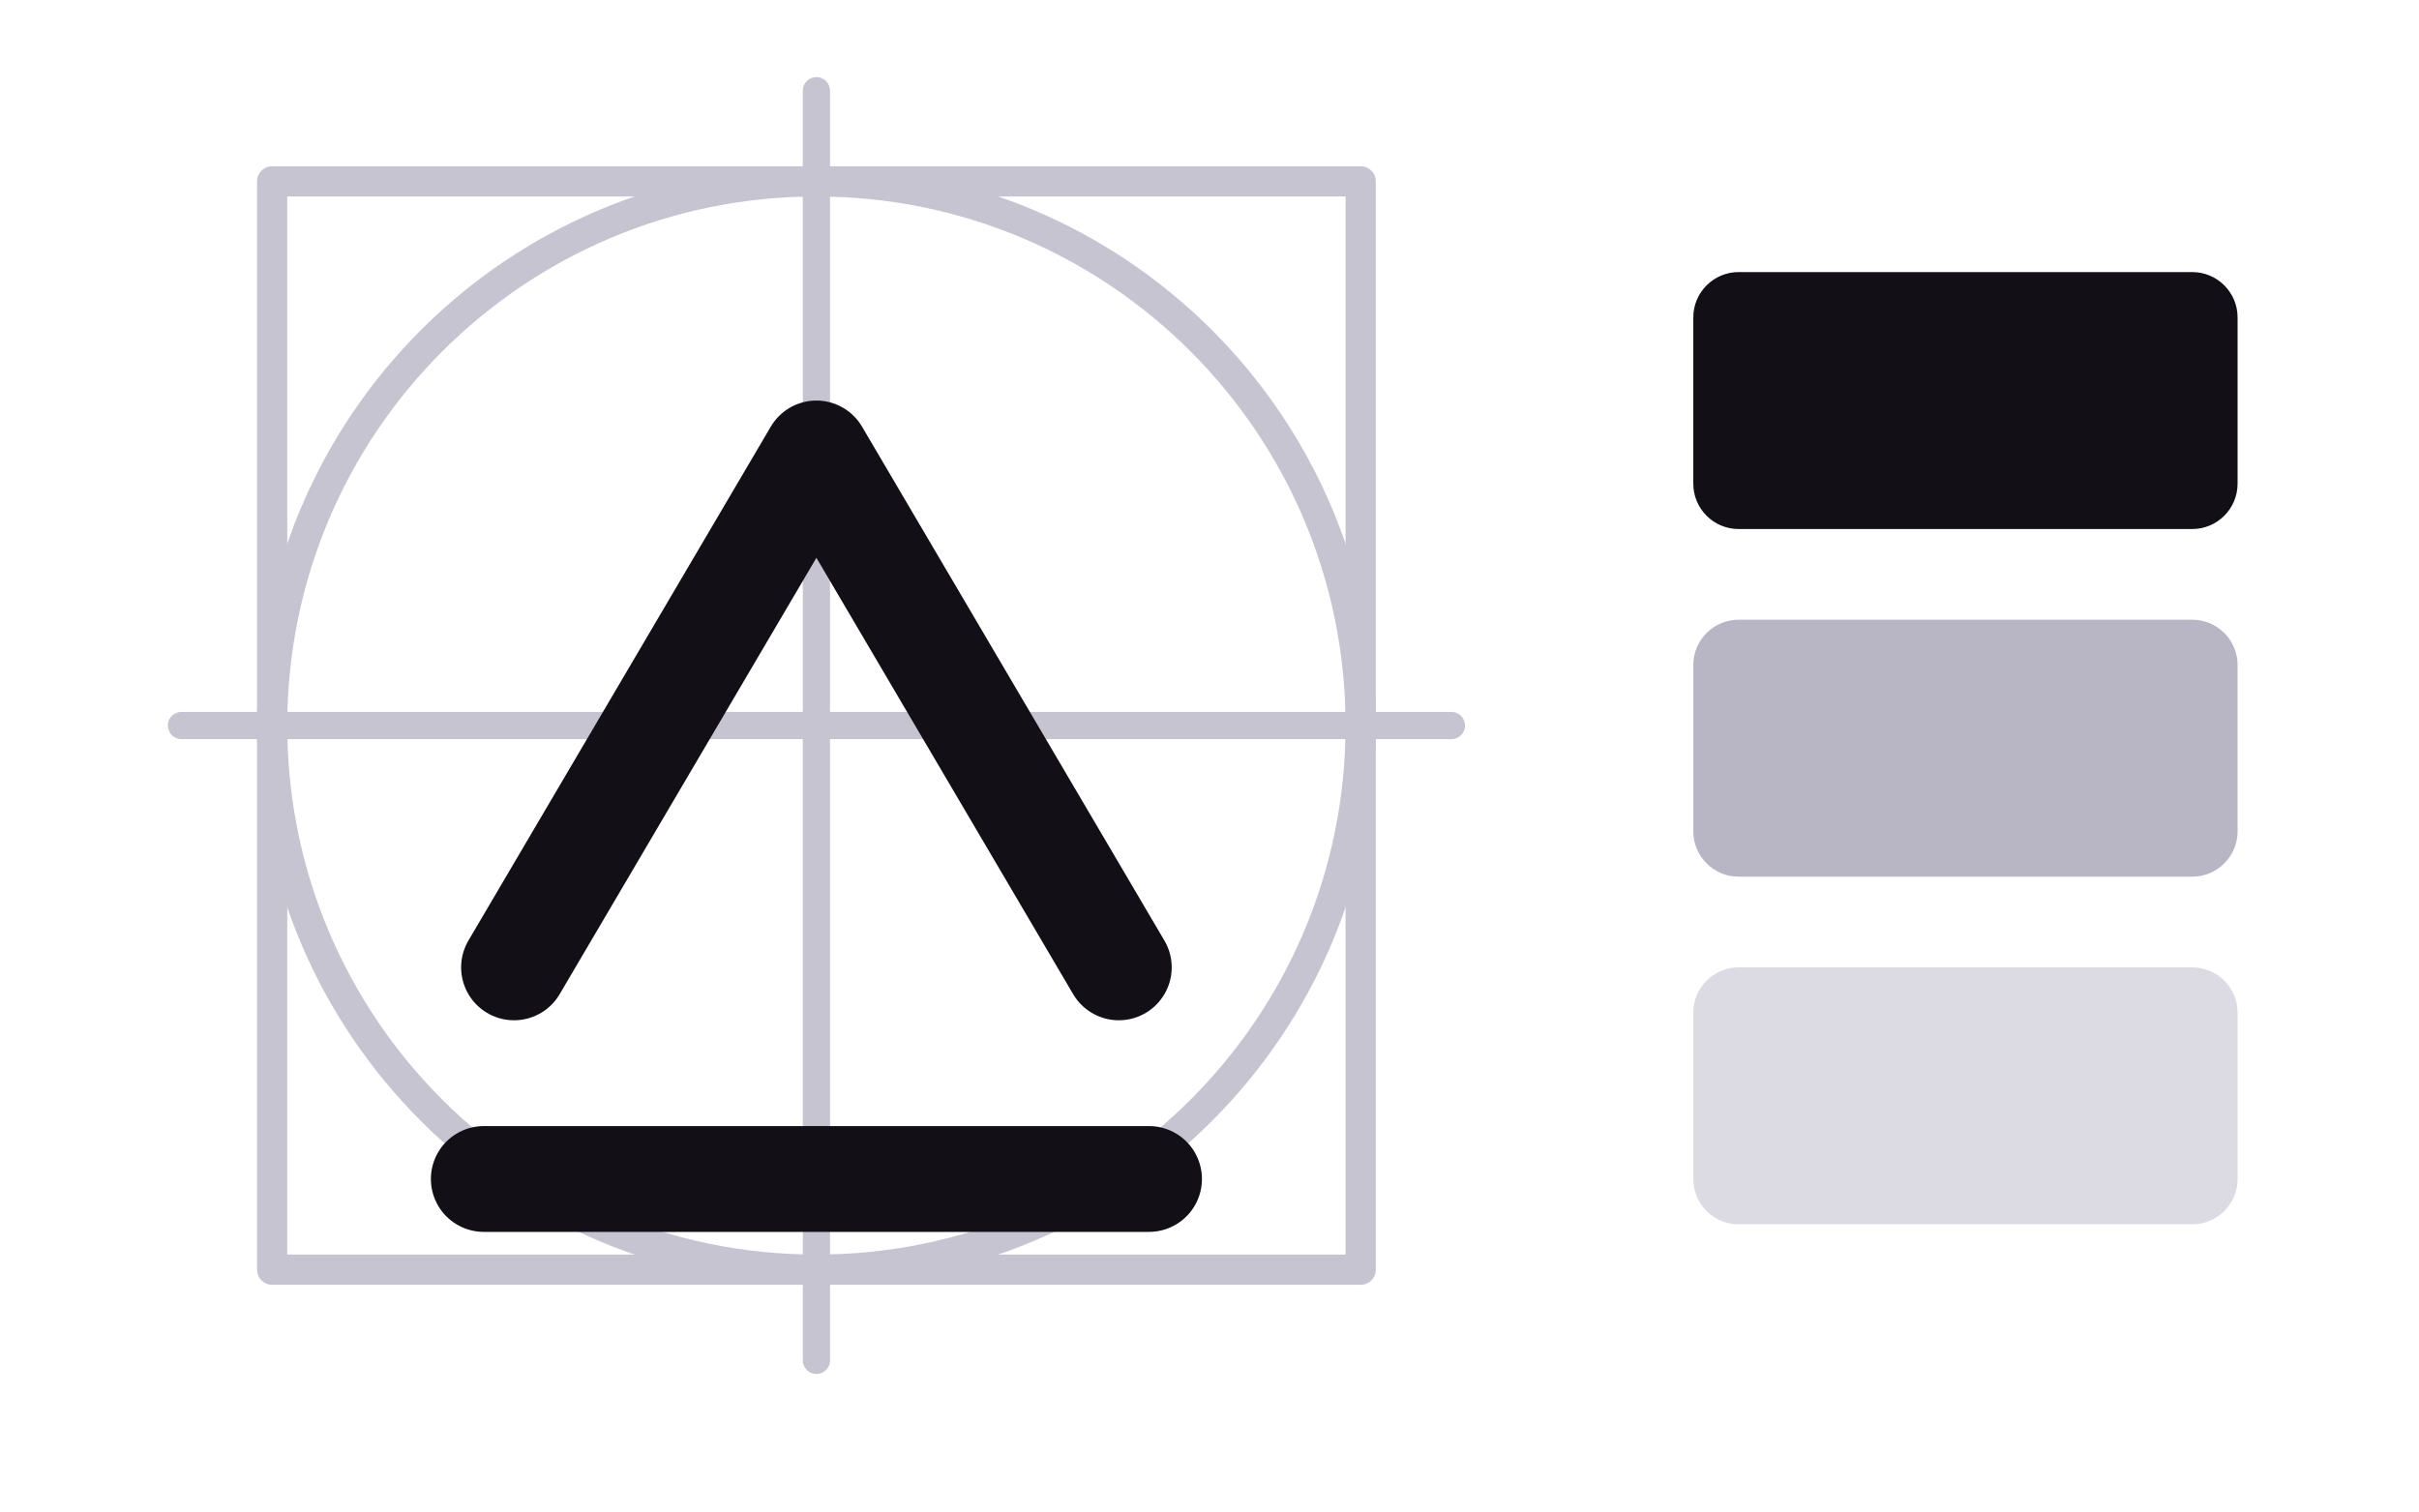
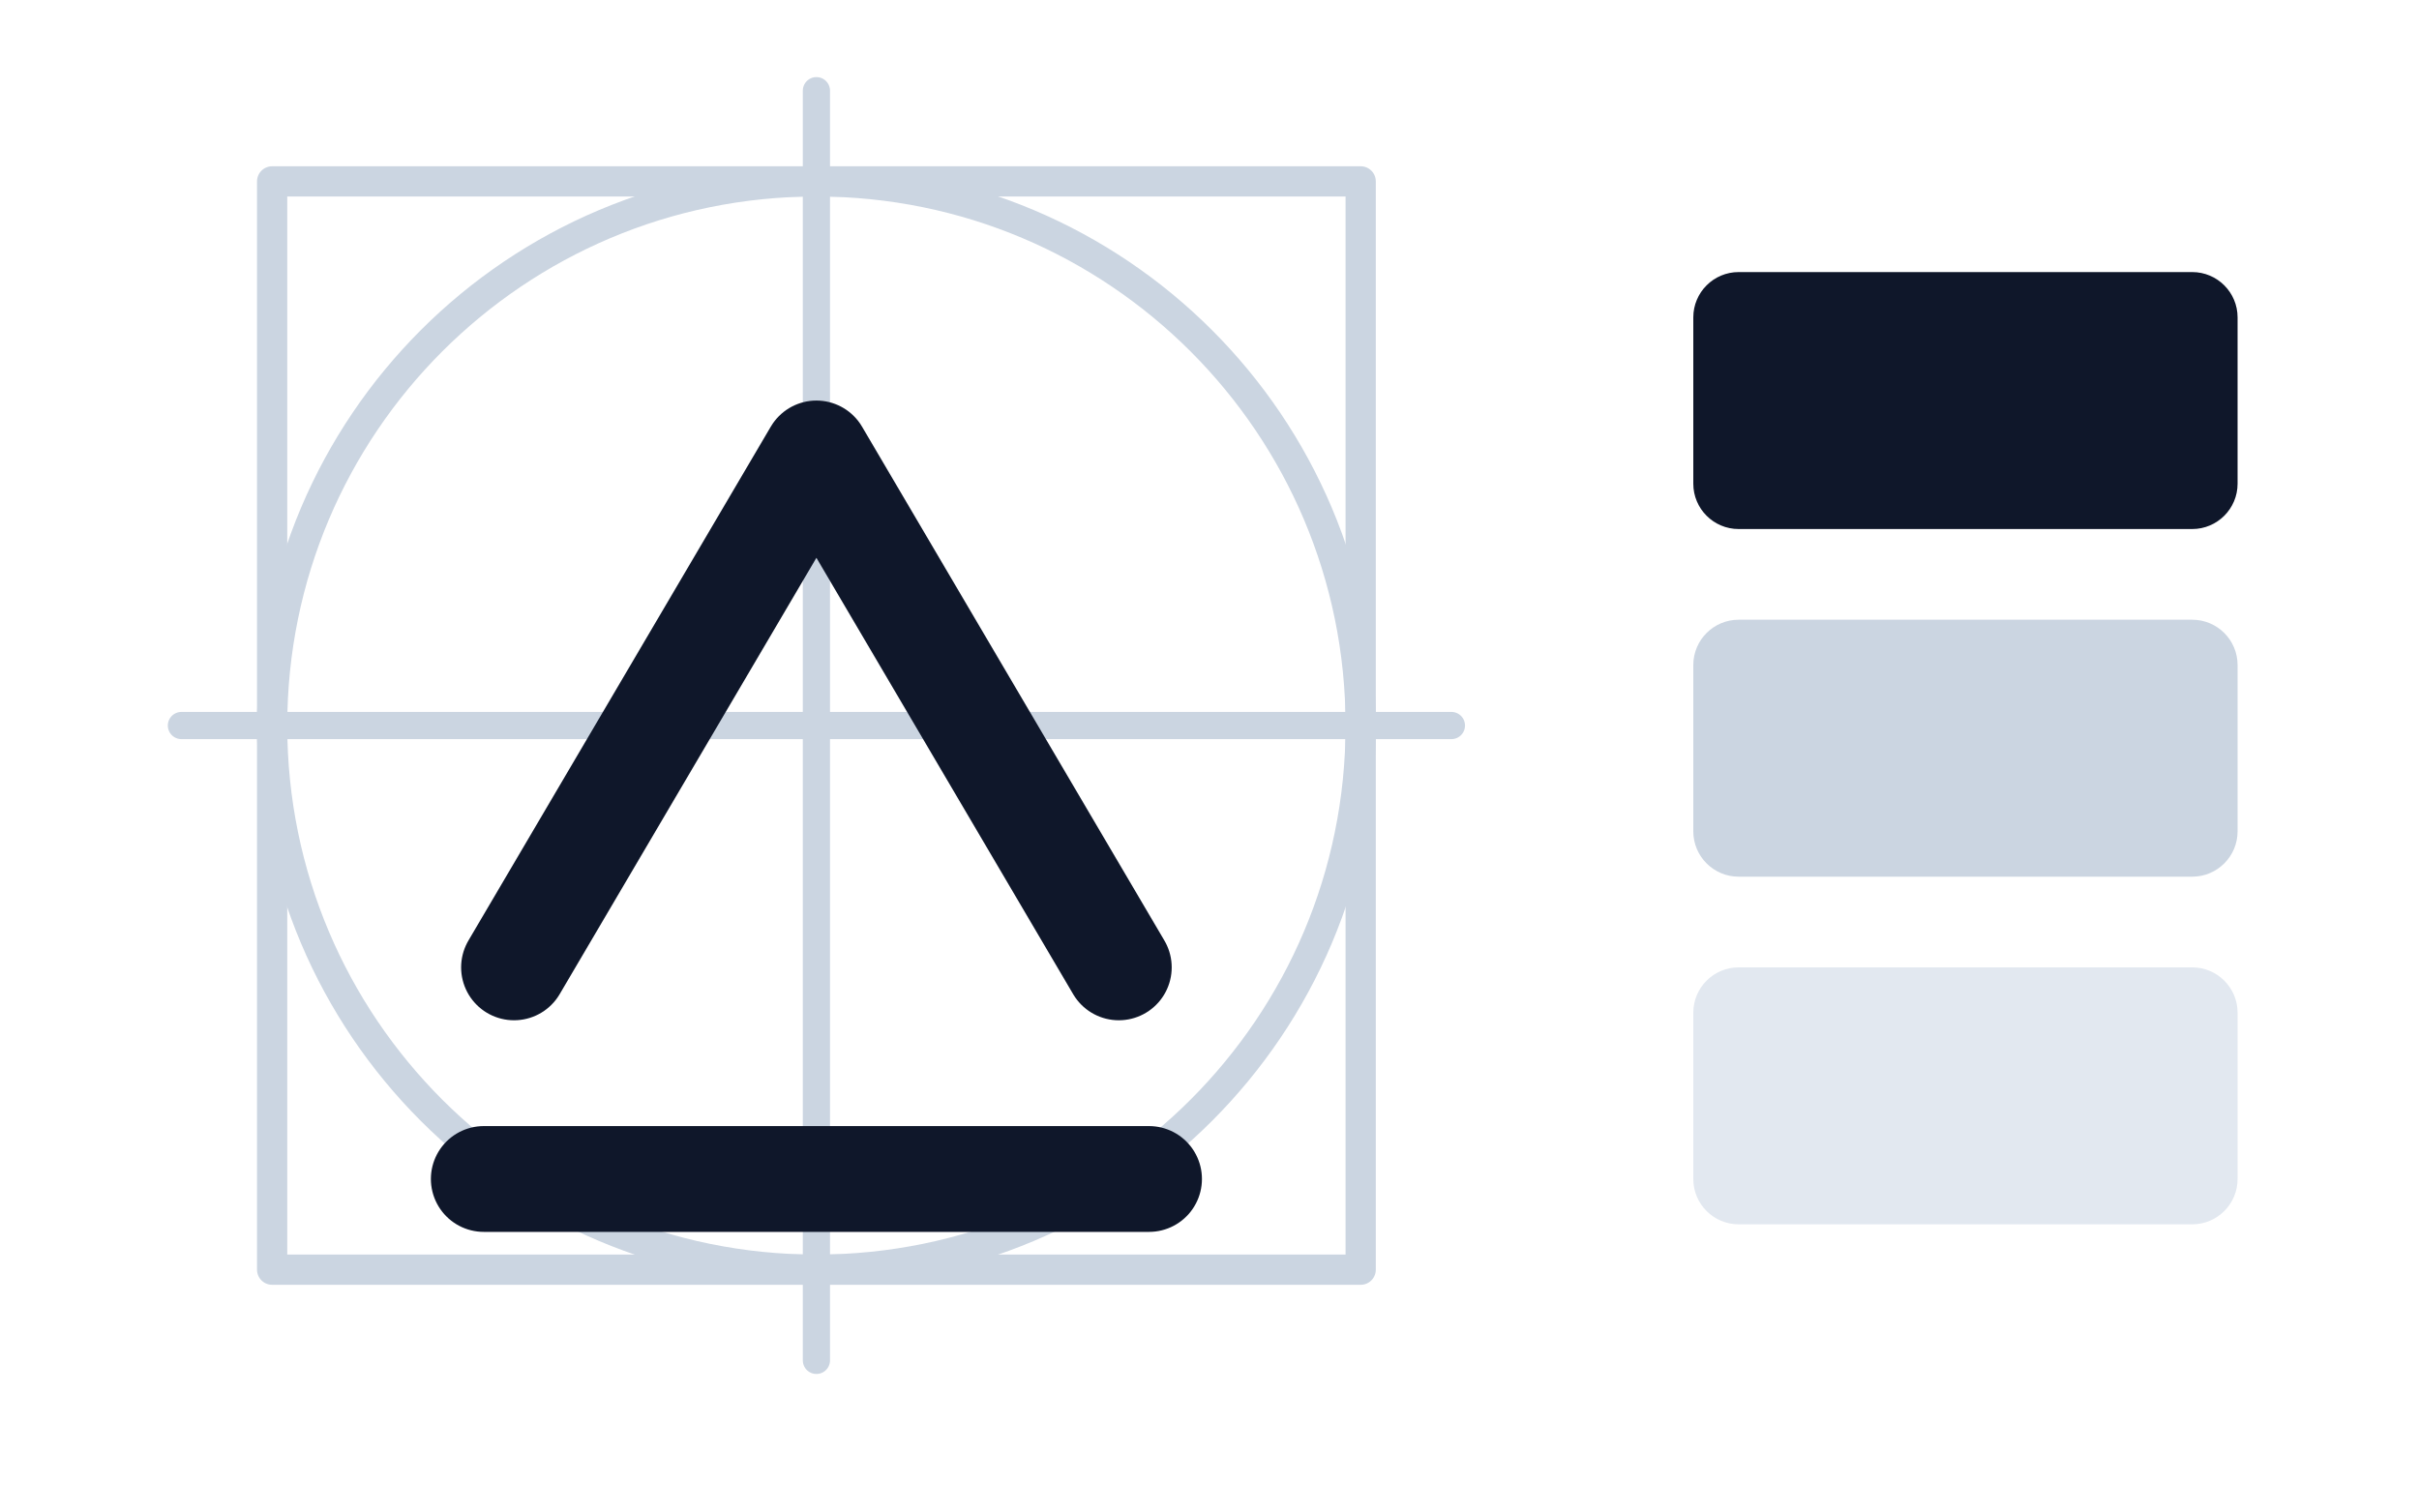
- <svg xmlns="http://www.w3.org/2000/svg" viewBox="0 0 160 100" width="160" height="100" fill="none" stroke="#121016" stroke-width="3" stroke-linecap="round" stroke-linejoin="round">
-   <circle cx="54" cy="48" r="36" stroke="#c7c4d2" stroke-width="2" />
-   <rect x="18" y="12" width="72" height="72" stroke="#c7c4d2" stroke-width="2" />
-   <path d="M54 6v84M12 48h84" stroke="#c7c4d2" stroke-width="1.8" />
+ <svg xmlns="http://www.w3.org/2000/svg" viewBox="0 0 160 100" width="160" height="100" fill="none" stroke="#0f172a" stroke-width="3" stroke-linecap="round" stroke-linejoin="round">
+   <circle cx="54" cy="48" r="36" stroke="#cbd5e1" stroke-width="2" />
+   <rect x="18" y="12" width="72" height="72" stroke="#cbd5e1" stroke-width="2" />
+   <path d="M54 6v84M12 48h84" stroke="#cbd5e1" stroke-width="1.8" />
  <path d="M34 64l20-34 20 34" stroke-width="7" />
  <path d="M32 78h44" stroke-width="7" />
-   <rect x="112" y="18" width="36" height="17" rx="3" fill="#121016" stroke="none" />
-   <rect x="112" y="41" width="36" height="17" rx="3" fill="#b8b5c4" stroke="none" />
-   <rect x="112" y="64" width="36" height="17" rx="3" fill="#dcdae2" stroke="none" />
+   <rect x="112" y="18" width="36" height="17" rx="3" fill="#0f172a" stroke="none" />
+   <rect x="112" y="41" width="36" height="17" rx="3" fill="#cbd5e1" stroke="none" />
+   <rect x="112" y="64" width="36" height="17" rx="3" fill="#e2e8f0" stroke="none" />
</svg>
